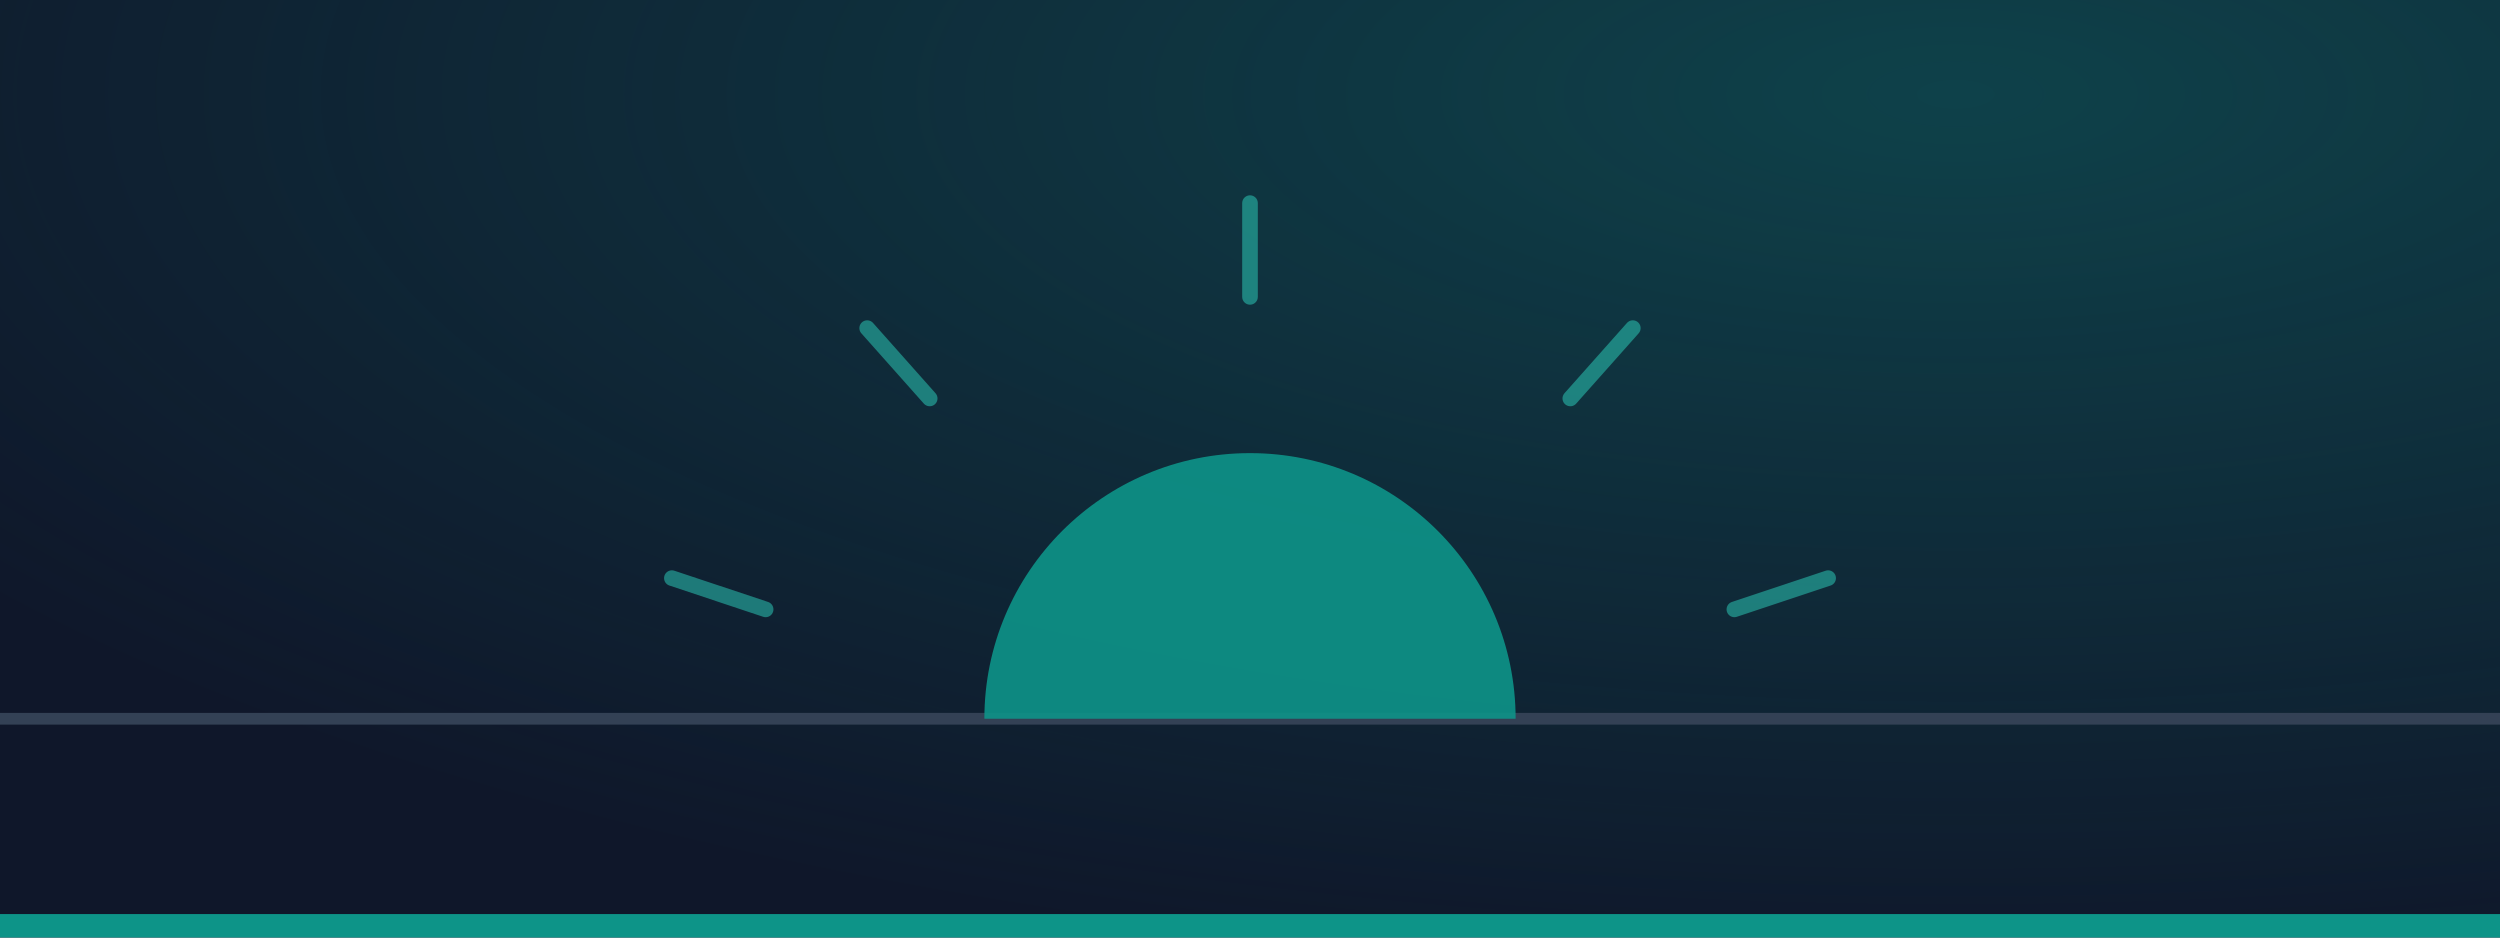
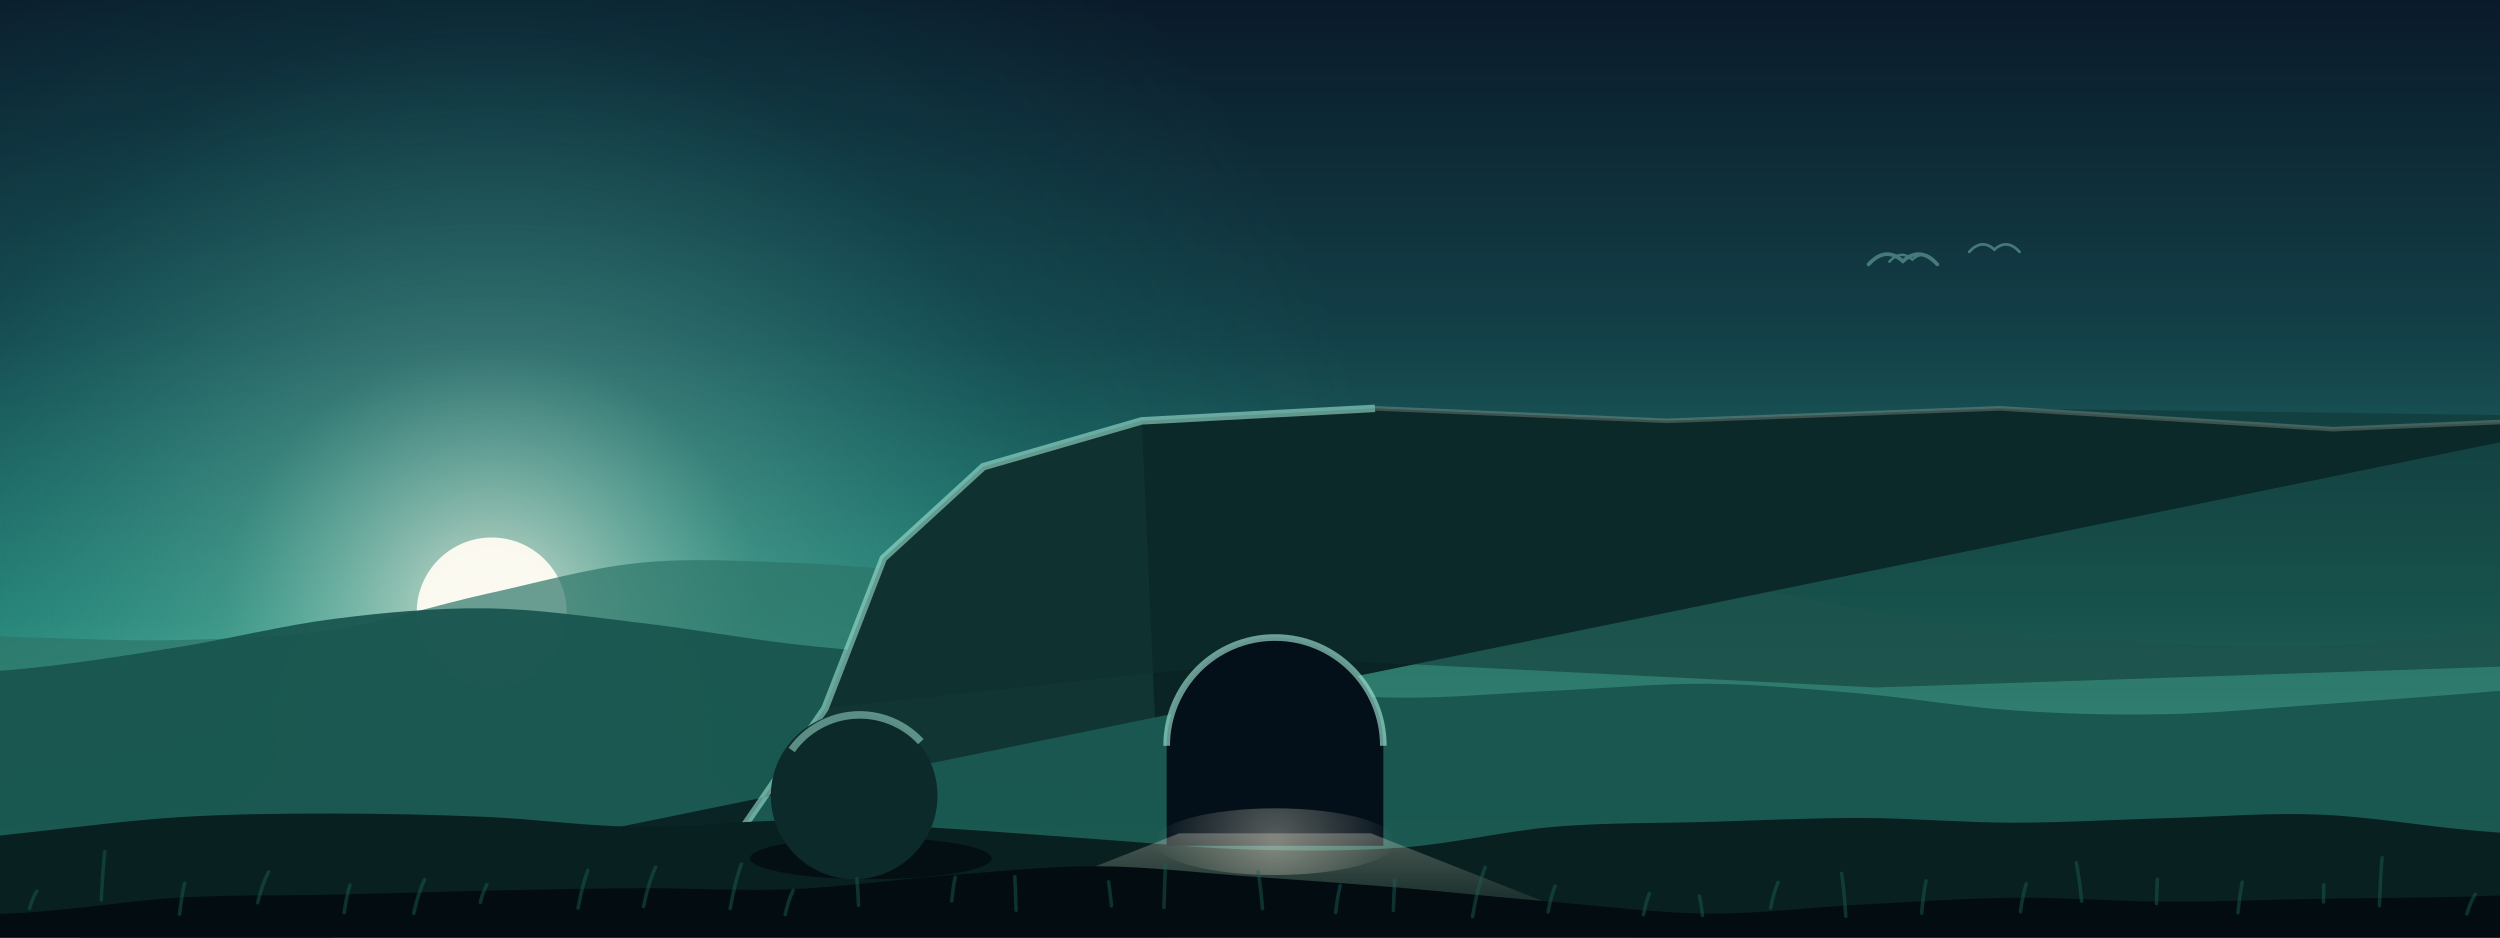
- <svg xmlns="http://www.w3.org/2000/svg" viewBox="0 0 320 120" width="320" height="120" preserveAspectRatio="xMidYMid slice">
+ <svg xmlns="http://www.w3.org/2000/svg" viewBox="0 0 1200 450" width="1200" height="450" preserveAspectRatio="xMidYMid slice">
  <defs>
-     <radialGradient id="g" cx="0.78" cy="0.1" r="0.95">
-       <stop offset="0" stop-color="#0D9488" stop-opacity="0.34" />
-       <stop offset="1" stop-color="#0D9488" stop-opacity="0" />
+     <linearGradient id="g1" x1="0" y1="0" x2="0" y2="450" gradientUnits="userSpaceOnUse">
+       <stop offset="0" stop-color="#0A1A2A" />
+       <stop offset="0.36" stop-color="#134048" />
+       <stop offset="0.66" stop-color="#22766C" />
+       <stop offset="0.86" stop-color="#4FAE96" />
+       <stop offset="1" stop-color="#A6E3C6" />
+     </linearGradient>
+     <radialGradient id="g2" cx="236" cy="296" r="430" gradientUnits="userSpaceOnUse">
+       <stop offset="0" stop-color="#FFF8E8" stop-opacity="0.8" />
+       <stop offset="0.3" stop-color="#7FE3CB" stop-opacity="0.3" />
+       <stop offset="0.66" stop-color="#2DD4BF" stop-opacity="0.08" />
+       <stop offset="1" stop-color="#2DD4BF" stop-opacity="0" />
+     </radialGradient>
+     <linearGradient id="g3" x1="0" y1="396" x2="0" y2="452" gradientUnits="userSpaceOnUse">
+       <stop offset="0" stop-color="#FFF6E0" stop-opacity="0.3" />
+       <stop offset="0.5" stop-color="#FFF6E0" stop-opacity="0.12" />
+       <stop offset="1" stop-color="#FFF6E0" stop-opacity="0" />
+     </linearGradient>
+     <radialGradient id="g4" cx="612" cy="404" r="58" gradientUnits="userSpaceOnUse">
+       <stop offset="0" stop-color="#FFF6E0" stop-opacity="0.34" />
+       <stop offset="1" stop-color="#FFF6E0" stop-opacity="0" />
    </radialGradient>
  </defs>
-   <rect width="320" height="120" fill="#0F172A" />
-   <rect width="320" height="120" fill="url(#g)" />
-   <line x1="0" y1="92" x2="320" y2="92" stroke="#334155" stroke-width="1.5" />
-   <path d="M126 92a34 34 0 0 1 68 0z" fill="#0D9488" opacity="0.9" />
-   <g stroke="#2DD4BF" stroke-width="2" stroke-linecap="round" opacity="0.5">
-     <line x1="160" y1="38" x2="160" y2="26" />
-     <line x1="119" y1="51" x2="111" y2="42" />
-     <line x1="201" y1="51" x2="209" y2="42" />
-     <line x1="98" y1="78" x2="86" y2="74" />
-     <line x1="222" y1="78" x2="234" y2="74" />
+   <rect width="1200" height="450" fill="url(#g1)" />
+   <rect width="1200" height="450" fill="url(#g2)" />
+   <circle cx="236" cy="294" r="36" fill="#FFFCF2" opacity="0.95" />
+   <g fill="none" stroke="#9AE6DA" stroke-width="1.2" stroke-linecap="round" opacity="0.38">
+     <path transform="translate(917.9 125.6) scale(1)" d="M-11 0q5.5 -6 11 -1q5.5 -5 11 1" />
+     <path transform="translate(913.4 126.9) scale(1.5)" d="M-11 0q5.5 -6 11 -1q5.5 -5 11 1" />
+     <path transform="translate(957.3 120.9) scale(1.1)" d="M-11 0q5.5 -6 11 -1q5.5 -5 11 1" />
  </g>
-   <rect y="117" width="320" height="3" fill="#0D9488" />
+   <path d="M-60 302.6C-47.8 303.1 -11.1 305.1 13.3 305.9C37.8 306.6 62.2 307.8 86.7 307.2C111.1 306.6 135.6 305.9 160 302.3C184.4 298.6 208.9 290.5 233.3 285.1C257.8 279.8 282.2 272.7 306.7 270.2C331.1 267.7 355.6 269.3 380 270.1C404.4 270.9 428.9 273.8 453.3 275.1C477.8 276.4 502.2 276.6 526.7 278C551.1 279.4 575.6 282.1 600 283.5C624.4 284.8 648.9 286.7 673.3 286.2C697.8 285.7 722.2 281.5 746.7 280.4C771.1 279.4 795.6 277.8 820 279.8C844.4 281.8 868.9 288.3 893.3 292.4C917.8 296.6 942.2 301.8 966.7 304.6C991.1 307.3 1015.6 307.9 1040 308.8C1064.4 309.7 1088.9 310.9 1113.3 309.9C1137.8 309 1162.2 307.1 1186.7 303.1C1211.1 299.2 1247.8 289 1260 286.2L1260 490L-60 490Z" fill="#2C7568" opacity="0.7" />
+   <path d="M-60 325.4C-47.8 324.7 -11.1 323.3 13.3 320.8C37.8 318.3 62.2 314.4 86.7 310.4C111.1 306.5 135.6 300.2 160 297.1C184.4 294 208.9 291.7 233.3 292C257.8 292.3 282.2 296 306.7 298.9C331.1 301.7 355.6 306.2 380 309.1C404.4 311.9 428.9 313.7 453.3 315.9C477.8 318.2 502.2 320 526.7 322.4C551.1 324.9 575.6 328.6 600 330.7C624.4 332.7 648.9 334.7 673.3 334.9C697.8 335 722.2 332.6 746.7 331.5C771.1 330.4 795.6 328 820 328.2C844.4 328.5 868.9 330.8 893.3 332.9C917.8 335.1 942.2 339.4 966.7 341C991.1 342.7 1015.6 343.3 1040 342.8C1064.4 342.3 1088.9 339.8 1113.3 338.1C1137.8 336.4 1162.2 334.7 1186.7 332.7C1211.1 330.7 1247.8 327.2 1260 326.1L1260 490L-60 490Z" fill="#17544D" opacity="0.92" />
+   <path d="M-60 470L140 452L276 438L352 404L396 340L424 268L472 224L548 202L660 196L800 202L960 196L1120 206L1260 200Z" fill="#0A2325" />
+   <path d="M396 340L424 268L472 224L548 202L560 470L372 470Z" fill="#1A574E" opacity="0.34" />
+   <path d="M396 340L620 316L900 330L1260 318L1260 200L960 196L800 202L660 196L548 202L472 224L424 268Z" fill="#0D302D" opacity="0.5" />
+   <path d="M352 404L396 340L424 268L472 224L548 202L660 196" fill="none" stroke="#A8F0DE" stroke-width="3.6" opacity="0.55" />
+   <path d="M660 196L800 202L960 196L1120 206L1260 200" fill="none" stroke="#FFF3DC" stroke-width="2.2" opacity="0.2" />
+   <path d="M-60 407.8C-47.8 406.4 -11.1 402.2 13.3 399.6C37.8 397 62.2 393.7 86.7 392.2C111.1 390.7 135.6 390.5 160 390.5C184.4 390.5 208.9 391.1 233.3 392.1C257.8 393.2 282.2 396.7 306.7 396.9C331.1 397.2 355.6 393.8 380 393.9C404.4 394 428.9 396.2 453.3 397.6C477.8 399.1 502.2 401.1 526.7 402.8C551.1 404.5 575.6 407.1 600 407.8C624.4 408.5 648.9 408.6 673.3 406.8C697.8 404.9 722.2 398.9 746.7 396.8C771.1 394.8 795.6 395.2 820 394.5C844.4 393.8 868.9 392.6 893.3 392.6C917.8 392.7 942.2 394.9 966.7 394.9C991.1 394.9 1015.6 393.4 1040 392.7C1064.4 392.1 1088.9 390 1113.3 391C1137.8 392 1162.2 396.4 1186.7 398.6C1211.1 400.8 1247.8 403.2 1260 404.1L1260 490L-60 490Z" fill="#08201F" />
+   <path d="M560 406L560 358A52 52 0 0 1 664 358L664 406Z" fill="#03101A" />
+   <path d="M566 400L658 400L790 452L434 452Z" fill="url(#g3)" />
+   <ellipse cx="612" cy="404" rx="58" ry="16" fill="url(#g4)" />
+   <path d="M560 358A52 52 0 0 1 664 358" fill="none" stroke="#A8F0DE" stroke-width="3.2" opacity="0.6" />
+   <ellipse cx="418" cy="412" rx="58" ry="10" fill="#020A0D" opacity="0.75" />
+   <circle cx="410" cy="382" r="40" fill="#0C2A2A" />
+   <path d="M380 360A40 40 0 0 1 442 356" fill="none" stroke="#A8F0DE" stroke-width="3.6" opacity="0.5" />
+   <path d="M-60 440.3C-47.8 439.9 -11.1 439.5 13.3 438C37.8 436.4 62.2 432.3 86.7 430.8C111.1 429.4 135.6 430 160 429.4C184.4 428.9 208.9 428.1 233.3 427.5C257.8 427 282.2 426.5 306.7 426.3C331.1 426.2 355.6 427.8 380 426.8C404.4 425.8 428.9 422.2 453.3 420.3C477.8 418.5 502.2 415.7 526.7 415.8C551.1 415.9 575.6 419 600 420.7C624.4 422.5 648.9 424.2 673.3 426.2C697.8 428.3 722.2 431 746.7 433C771.1 435.1 795.6 438.3 820 438.5C844.4 438.7 868.9 435.5 893.3 434.2C917.8 433 942.2 431.2 966.7 430.9C991.1 430.7 1015.6 432.7 1040 432.8C1064.4 432.9 1088.9 431.8 1113.3 431.4C1137.8 431 1162.2 431 1186.7 430.3C1211.1 429.6 1247.8 427.6 1260 427L1260 490L-60 490Z" fill="#030D11" />
+   <g fill="none" stroke="#1B5F55" stroke-width="1.7" stroke-linecap="round" opacity="0.45">
+     <path d="M-18.2 435.1q1.2 -6.3 2.9 -10.4M14.2 436.1q1.4 -5.1 3.5 -8.4M48.6 432q0.7 -13.9 1.7 -23.2M86.2 438.8q1 -8.9 2.4 -14.9M123.7 433.3q2.1 -8.9 5.2 -14.8M165.2 438.1q1.1 -8 2.8 -13.3M198.6 438.4q2.1 -9.7 5.2 -16.2M230.6 433.1q1.2 -5.1 3.1 -8.5M277.5 435.9q1.9 -10.9 4.7 -18.1M308.9 435.1q2.3 -11.3 5.8 -18.9M350.5 436.1q2.2 -12.8 5.4 -21.4M376.9 439q1.5 -6.9 3.8 -11.6M412.1 434.6q-0.3 -7.6 -0.8 -12.7M456.8 432.5q0.7 -6.8 1.7 -11.4M487.7 436.9q-0.2 -9.7 -0.6 -16.1M533.5 434.8q-0.6 -6.9 -1.4 -11.5M558.7 435.6q0.3 -12 0.7 -20M606 436.1q-0.9 -10.5 -2.1 -17.6M641.1 438.1q0.9 -7.8 2.2 -13M668.8 437q0.3 -8.7 0.7 -14.5M706.8 440q2.4 -14.2 6.1 -23.7M743.1 437.7q1.3 -7.4 3.3 -12.3M788.9 439.1q1.1 -6.1 2.8 -10.2M817.2 439.4q-0.6 -5.6 -1.5 -9.3M849.9 435.8q1.4 -7.4 3.6 -12.3M886 439.8q-0.8 -12.3 -2 -20.6M922.4 438.3q0.8 -9.3 2.1 -15.5M969.8 437.6q1.1 -8 2.8 -13.3M999.2 432.5q-1.1 -11.1 -2.6 -18.5M1035.1 433.7q0.2 -7 0.4 -11.7M1074.2 438.1q0.9 -8.8 2.1 -14.7M1115.3 433q0 -5 0.1 -8.3M1142.1 434.7q0.5 -13.9 1.3 -23.1M1184.1 438.7q1.6 -5.6 4 -9.4" />
+   </g>
</svg>
